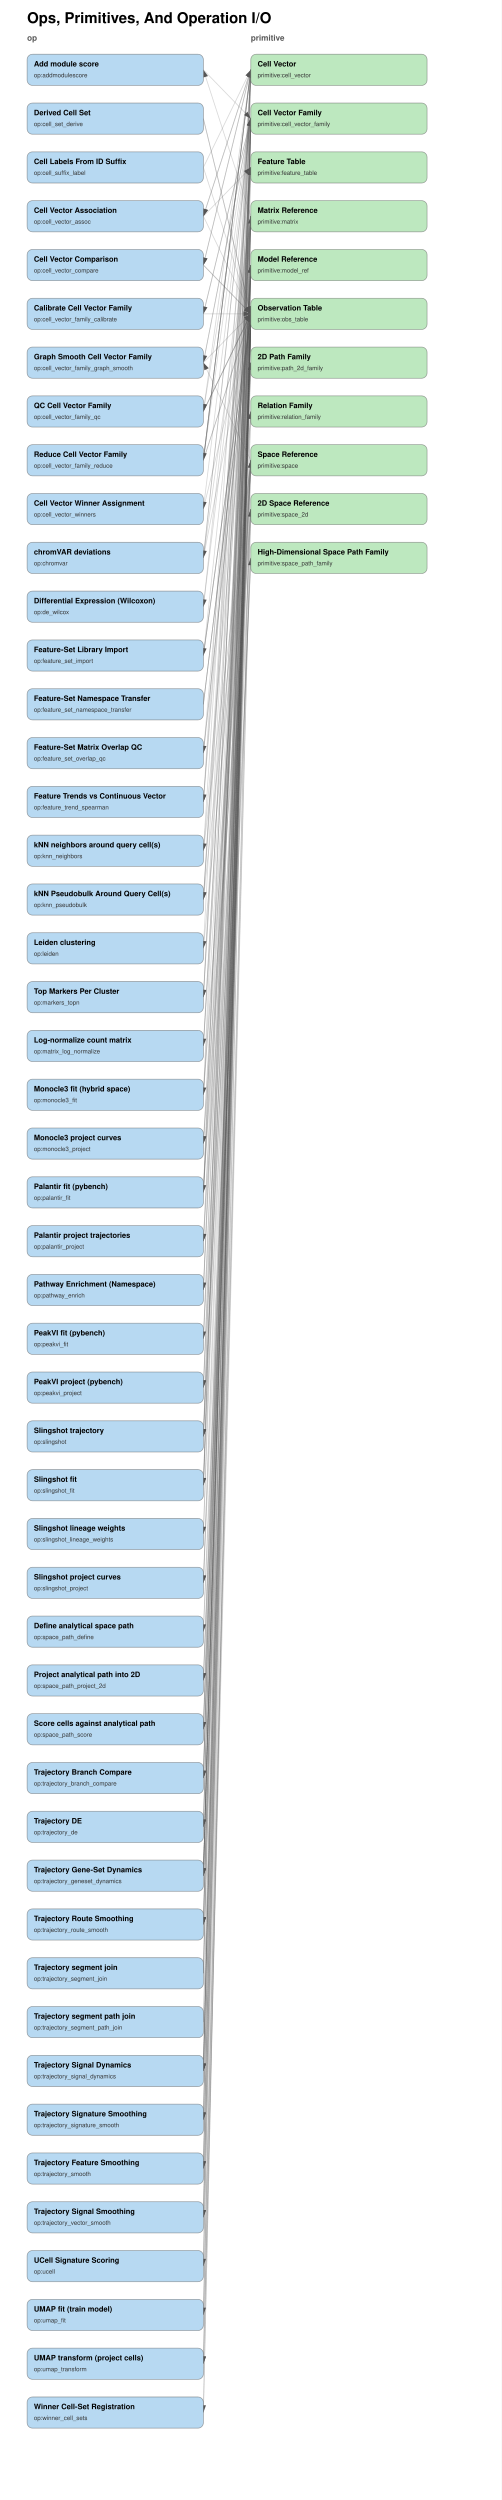
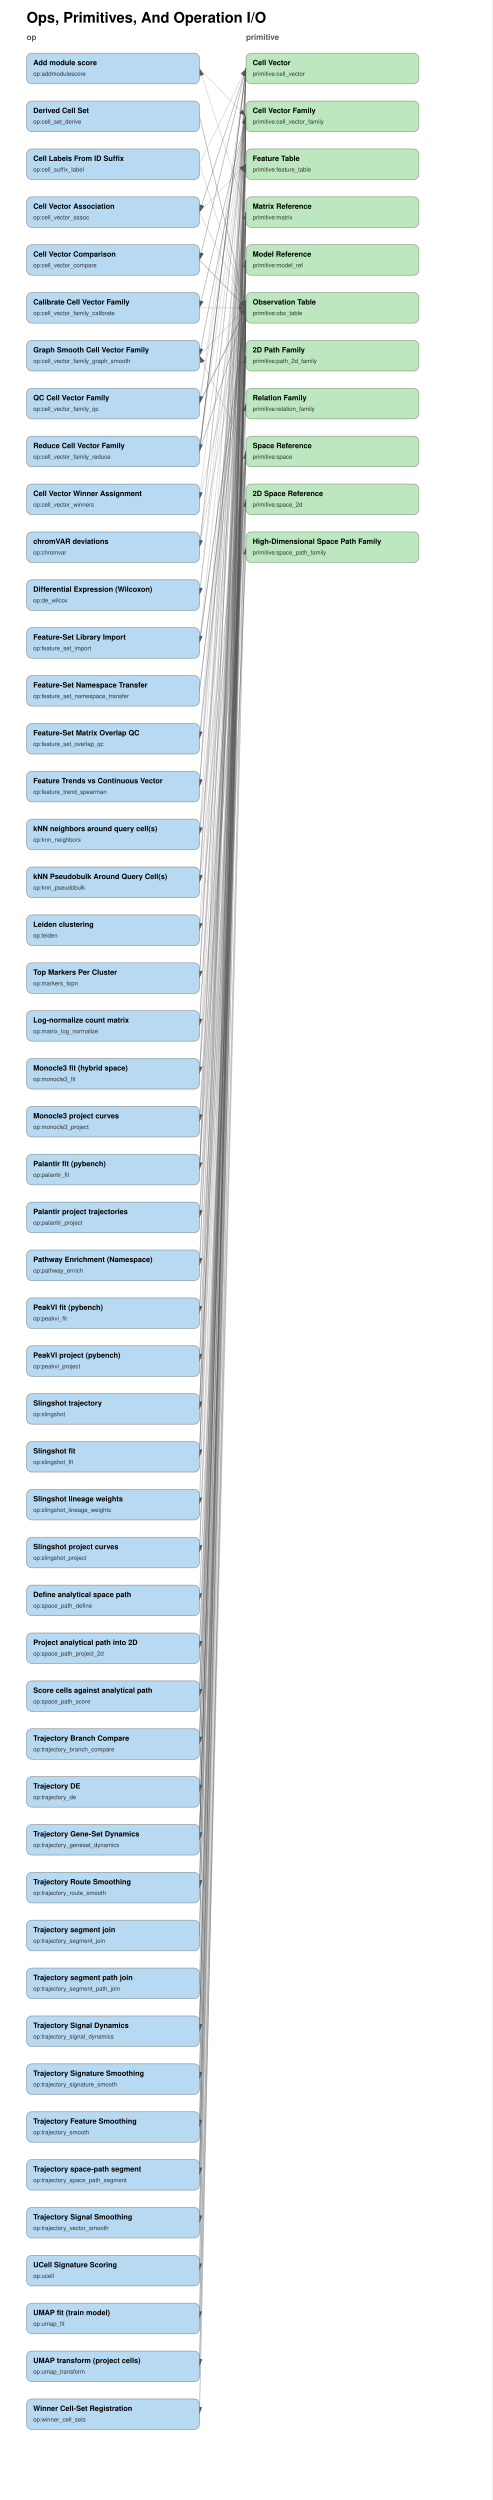
- <svg xmlns="http://www.w3.org/2000/svg" width="740" height="3688" viewBox="0 0 740 3688">
+ <svg xmlns="http://www.w3.org/2000/svg" width="740" height="3760" viewBox="0 0 740 3760">
  <rect width="100%" height="100%" fill="white" />
  <defs>
    <marker id="arrow" markerWidth="10" markerHeight="10" refX="9" refY="3" orient="auto" markerUnits="strokeWidth">
      <path d="M0,0 L0,6 L9,3 z" fill="#555" />
    </marker>
  </defs>
  <text x="40" y="34" font-family="Helvetica,Arial,sans-serif" font-size="22" font-weight="700">Ops, Primitives, And Operation I/O</text>
  <text x="40" y="60" font-family="Helvetica,Arial,sans-serif" font-size="12" font-weight="700" fill="#555">op</text>
  <text x="370" y="60" font-family="Helvetica,Arial,sans-serif" font-size="12" font-weight="700" fill="#555">primitive</text>
  <line x1="370" y1="103" x2="300" y2="319" stroke="#555" stroke-opacity="0.22" stroke-width="1.2" marker-end="url(#arrow)" />
  <line x1="370" y1="103" x2="300" y2="319" stroke="#555" stroke-opacity="0.22" stroke-width="1.2" marker-end="url(#arrow)" />
  <line x1="370" y1="103" x2="300" y2="391" stroke="#555" stroke-opacity="0.22" stroke-width="1.2" marker-end="url(#arrow)" />
  <line x1="370" y1="103" x2="300" y2="391" stroke="#555" stroke-opacity="0.22" stroke-width="1.2" marker-end="url(#arrow)" />
  <line x1="370" y1="103" x2="300" y2="607" stroke="#555" stroke-opacity="0.22" stroke-width="1.2" marker-end="url(#arrow)" />
  <line x1="370" y1="103" x2="300" y2="1183" stroke="#555" stroke-opacity="0.22" stroke-width="1.2" marker-end="url(#arrow)" />
  <line x1="370" y1="103" x2="300" y2="1471" stroke="#555" stroke-opacity="0.22" stroke-width="1.2" marker-end="url(#arrow)" />
  <line x1="370" y1="103" x2="300" y2="2119" stroke="#555" stroke-opacity="0.22" stroke-width="1.2" marker-end="url(#arrow)" />
  <line x1="370" y1="103" x2="300" y2="2191" stroke="#555" stroke-opacity="0.22" stroke-width="1.2" marker-end="url(#arrow)" />
  <line x1="370" y1="103" x2="300" y2="2839" stroke="#555" stroke-opacity="0.22" stroke-width="1.2" marker-end="url(#arrow)" />
  <line x1="370" y1="175" x2="300" y2="463" stroke="#555" stroke-opacity="0.22" stroke-width="1.2" marker-end="url(#arrow)" />
  <line x1="370" y1="175" x2="300" y2="535" stroke="#555" stroke-opacity="0.22" stroke-width="1.2" marker-end="url(#arrow)" />
  <line x1="370" y1="175" x2="300" y2="607" stroke="#555" stroke-opacity="0.22" stroke-width="1.2" marker-end="url(#arrow)" />
  <line x1="370" y1="175" x2="300" y2="679" stroke="#555" stroke-opacity="0.22" stroke-width="1.2" marker-end="url(#arrow)" />
  <line x1="370" y1="175" x2="300" y2="751" stroke="#555" stroke-opacity="0.22" stroke-width="1.2" marker-end="url(#arrow)" />
  <line x1="370" y1="175" x2="300" y2="2623" stroke="#555" stroke-opacity="0.22" stroke-width="1.2" marker-end="url(#arrow)" />
  <line x1="370" y1="175" x2="300" y2="2767" stroke="#555" stroke-opacity="0.22" stroke-width="1.2" marker-end="url(#arrow)" />
  <line x1="370" y1="175" x2="300" y2="3055" stroke="#555" stroke-opacity="0.22" stroke-width="1.2" marker-end="url(#arrow)" />
  <line x1="370" y1="175" x2="300" y2="3055" stroke="#555" stroke-opacity="0.22" stroke-width="1.2" marker-end="url(#arrow)" />
  <line x1="370" y1="175" x2="300" y2="3271" stroke="#555" stroke-opacity="0.22" stroke-width="1.2" marker-end="url(#arrow)" />
+   <line x1="370" y1="175" x2="300" y2="3343" stroke="#555" stroke-opacity="0.22" stroke-width="1.2" marker-end="url(#arrow)" />
  <line x1="370" y1="247" x2="300" y2="1903" stroke="#555" stroke-opacity="0.22" stroke-width="1.2" marker-end="url(#arrow)" />
  <line x1="370" y1="319" x2="300" y2="103" stroke="#555" stroke-opacity="0.22" stroke-width="1.2" marker-end="url(#arrow)" />
  <line x1="370" y1="319" x2="300" y2="823" stroke="#555" stroke-opacity="0.22" stroke-width="1.2" marker-end="url(#arrow)" />
  <line x1="370" y1="319" x2="300" y2="895" stroke="#555" stroke-opacity="0.22" stroke-width="1.2" marker-end="url(#arrow)" />
  <line x1="370" y1="319" x2="300" y2="967" stroke="#555" stroke-opacity="0.22" stroke-width="1.2" marker-end="url(#arrow)" />
  <line x1="370" y1="319" x2="300" y2="1111" stroke="#555" stroke-opacity="0.22" stroke-width="1.2" marker-end="url(#arrow)" />
  <line x1="370" y1="319" x2="300" y2="1183" stroke="#555" stroke-opacity="0.22" stroke-width="1.2" marker-end="url(#arrow)" />
  <line x1="370" y1="319" x2="300" y2="1327" stroke="#555" stroke-opacity="0.22" stroke-width="1.2" marker-end="url(#arrow)" />
  <line x1="370" y1="319" x2="300" y2="1471" stroke="#555" stroke-opacity="0.22" stroke-width="1.2" marker-end="url(#arrow)" />
  <line x1="370" y1="319" x2="300" y2="1543" stroke="#555" stroke-opacity="0.22" stroke-width="1.2" marker-end="url(#arrow)" />
  <line x1="370" y1="319" x2="300" y2="1903" stroke="#555" stroke-opacity="0.22" stroke-width="1.2" marker-end="url(#arrow)" />
  <line x1="370" y1="319" x2="300" y2="1975" stroke="#555" stroke-opacity="0.22" stroke-width="1.2" marker-end="url(#arrow)" />
  <line x1="370" y1="319" x2="300" y2="2047" stroke="#555" stroke-opacity="0.22" stroke-width="1.2" marker-end="url(#arrow)" />
  <line x1="370" y1="319" x2="300" y2="2623" stroke="#555" stroke-opacity="0.22" stroke-width="1.2" marker-end="url(#arrow)" />
  <line x1="370" y1="319" x2="300" y2="2695" stroke="#555" stroke-opacity="0.22" stroke-width="1.2" marker-end="url(#arrow)" />
  <line x1="370" y1="319" x2="300" y2="2767" stroke="#555" stroke-opacity="0.22" stroke-width="1.2" marker-end="url(#arrow)" />
  <line x1="370" y1="319" x2="300" y2="2839" stroke="#555" stroke-opacity="0.22" stroke-width="1.2" marker-end="url(#arrow)" />
  <line x1="370" y1="319" x2="300" y2="3127" stroke="#555" stroke-opacity="0.22" stroke-width="1.2" marker-end="url(#arrow)" />
  <line x1="370" y1="319" x2="300" y2="3199" stroke="#555" stroke-opacity="0.22" stroke-width="1.2" marker-end="url(#arrow)" />
-   <line x1="370" y1="319" x2="300" y2="3343" stroke="#555" stroke-opacity="0.22" stroke-width="1.2" marker-end="url(#arrow)" />
+   <line x1="370" y1="319" x2="300" y2="3415" stroke="#555" stroke-opacity="0.22" stroke-width="1.2" marker-end="url(#arrow)" />
  <line x1="370" y1="391" x2="300" y2="1687" stroke="#555" stroke-opacity="0.22" stroke-width="1.2" marker-end="url(#arrow)" />
  <line x1="370" y1="391" x2="300" y2="1831" stroke="#555" stroke-opacity="0.22" stroke-width="1.2" marker-end="url(#arrow)" />
  <line x1="370" y1="391" x2="300" y2="2047" stroke="#555" stroke-opacity="0.22" stroke-width="1.2" marker-end="url(#arrow)" />
  <line x1="370" y1="391" x2="300" y2="2263" stroke="#555" stroke-opacity="0.22" stroke-width="1.2" marker-end="url(#arrow)" />
  <line x1="370" y1="391" x2="300" y2="2335" stroke="#555" stroke-opacity="0.22" stroke-width="1.2" marker-end="url(#arrow)" />
  <line x1="370" y1="391" x2="300" y2="2695" stroke="#555" stroke-opacity="0.22" stroke-width="1.2" marker-end="url(#arrow)" />
  <line x1="370" y1="391" x2="300" y2="2767" stroke="#555" stroke-opacity="0.22" stroke-width="1.2" marker-end="url(#arrow)" />
  <line x1="370" y1="391" x2="300" y2="3055" stroke="#555" stroke-opacity="0.22" stroke-width="1.2" marker-end="url(#arrow)" />
  <line x1="370" y1="391" x2="300" y2="3127" stroke="#555" stroke-opacity="0.22" stroke-width="1.2" marker-end="url(#arrow)" />
  <line x1="370" y1="391" x2="300" y2="3199" stroke="#555" stroke-opacity="0.22" stroke-width="1.2" marker-end="url(#arrow)" />
-   <line x1="370" y1="391" x2="300" y2="3271" stroke="#555" stroke-opacity="0.22" stroke-width="1.2" marker-end="url(#arrow)" />
-   <line x1="370" y1="391" x2="300" y2="3487" stroke="#555" stroke-opacity="0.22" stroke-width="1.2" marker-end="url(#arrow)" />
-   <line x1="370" y1="463" x2="300" y2="3559" stroke="#555" stroke-opacity="0.22" stroke-width="1.2" marker-end="url(#arrow)" />
+   <line x1="370" y1="391" x2="300" y2="3343" stroke="#555" stroke-opacity="0.22" stroke-width="1.2" marker-end="url(#arrow)" />
+   <line x1="370" y1="391" x2="300" y2="3559" stroke="#555" stroke-opacity="0.22" stroke-width="1.2" marker-end="url(#arrow)" />
+   <line x1="370" y1="463" x2="300" y2="3631" stroke="#555" stroke-opacity="0.22" stroke-width="1.2" marker-end="url(#arrow)" />
+   <line x1="370" y1="535" x2="300" y2="3271" stroke="#555" stroke-opacity="0.22" stroke-width="1.2" marker-end="url(#arrow)" />
  <line x1="370" y1="607" x2="300" y2="2623" stroke="#555" stroke-opacity="0.22" stroke-width="1.2" marker-end="url(#arrow)" />
  <line x1="370" y1="607" x2="300" y2="2839" stroke="#555" stroke-opacity="0.22" stroke-width="1.2" marker-end="url(#arrow)" />
  <line x1="370" y1="679" x2="300" y2="535" stroke="#555" stroke-opacity="0.22" stroke-width="1.2" marker-end="url(#arrow)" />
  <line x1="370" y1="679" x2="300" y2="1255" stroke="#555" stroke-opacity="0.22" stroke-width="1.2" marker-end="url(#arrow)" />
  <line x1="370" y1="679" x2="300" y2="1327" stroke="#555" stroke-opacity="0.22" stroke-width="1.2" marker-end="url(#arrow)" />
  <line x1="370" y1="679" x2="300" y2="1399" stroke="#555" stroke-opacity="0.22" stroke-width="1.2" marker-end="url(#arrow)" />
  <line x1="370" y1="679" x2="300" y2="1615" stroke="#555" stroke-opacity="0.22" stroke-width="1.2" marker-end="url(#arrow)" />
  <line x1="370" y1="679" x2="300" y2="1759" stroke="#555" stroke-opacity="0.22" stroke-width="1.2" marker-end="url(#arrow)" />
  <line x1="370" y1="679" x2="300" y2="2119" stroke="#555" stroke-opacity="0.22" stroke-width="1.2" marker-end="url(#arrow)" />
  <line x1="370" y1="679" x2="300" y2="2119" stroke="#555" stroke-opacity="0.22" stroke-width="1.2" marker-end="url(#arrow)" />
  <line x1="370" y1="679" x2="300" y2="2191" stroke="#555" stroke-opacity="0.22" stroke-width="1.2" marker-end="url(#arrow)" />
  <line x1="370" y1="679" x2="300" y2="2407" stroke="#555" stroke-opacity="0.22" stroke-width="1.2" marker-end="url(#arrow)" />
  <line x1="370" y1="679" x2="300" y2="2551" stroke="#555" stroke-opacity="0.22" stroke-width="1.2" marker-end="url(#arrow)" />
-   <line x1="370" y1="679" x2="300" y2="3415" stroke="#555" stroke-opacity="0.22" stroke-width="1.2" marker-end="url(#arrow)" />
  <line x1="370" y1="679" x2="300" y2="3487" stroke="#555" stroke-opacity="0.22" stroke-width="1.2" marker-end="url(#arrow)" />
+   <line x1="370" y1="679" x2="300" y2="3559" stroke="#555" stroke-opacity="0.22" stroke-width="1.2" marker-end="url(#arrow)" />
  <line x1="370" y1="751" x2="300" y2="1687" stroke="#555" stroke-opacity="0.22" stroke-width="1.2" marker-end="url(#arrow)" />
  <line x1="370" y1="751" x2="300" y2="1831" stroke="#555" stroke-opacity="0.22" stroke-width="1.2" marker-end="url(#arrow)" />
  <line x1="370" y1="751" x2="300" y2="2335" stroke="#555" stroke-opacity="0.22" stroke-width="1.2" marker-end="url(#arrow)" />
  <line x1="370" y1="751" x2="300" y2="2479" stroke="#555" stroke-opacity="0.22" stroke-width="1.2" marker-end="url(#arrow)" />
  <line x1="370" y1="823" x2="300" y2="2479" stroke="#555" stroke-opacity="0.22" stroke-width="1.2" marker-end="url(#arrow)" />
  <line x1="370" y1="823" x2="300" y2="2551" stroke="#555" stroke-opacity="0.22" stroke-width="1.2" marker-end="url(#arrow)" />
  <line x1="300" y1="103" x2="370" y2="175" stroke="#555" stroke-opacity="0.22" stroke-width="1.2" marker-end="url(#arrow)" />
  <line x1="300" y1="175" x2="370" y2="463" stroke="#555" stroke-opacity="0.22" stroke-width="1.2" marker-end="url(#arrow)" />
  <line x1="300" y1="175" x2="370" y2="463" stroke="#555" stroke-opacity="0.22" stroke-width="1.2" marker-end="url(#arrow)" />
  <line x1="300" y1="247" x2="370" y2="103" stroke="#555" stroke-opacity="0.22" stroke-width="1.2" marker-end="url(#arrow)" />
  <line x1="300" y1="247" x2="370" y2="463" stroke="#555" stroke-opacity="0.22" stroke-width="1.2" marker-end="url(#arrow)" />
  <line x1="300" y1="319" x2="370" y2="247" stroke="#555" stroke-opacity="0.22" stroke-width="1.2" marker-end="url(#arrow)" />
  <line x1="300" y1="319" x2="370" y2="463" stroke="#555" stroke-opacity="0.22" stroke-width="1.2" marker-end="url(#arrow)" />
  <line x1="300" y1="391" x2="370" y2="463" stroke="#555" stroke-opacity="0.22" stroke-width="1.2" marker-end="url(#arrow)" />
  <line x1="300" y1="391" x2="370" y2="463" stroke="#555" stroke-opacity="0.22" stroke-width="1.2" marker-end="url(#arrow)" />
  <line x1="300" y1="463" x2="370" y2="175" stroke="#555" stroke-opacity="0.22" stroke-width="1.2" marker-end="url(#arrow)" />
  <line x1="300" y1="463" x2="370" y2="463" stroke="#555" stroke-opacity="0.22" stroke-width="1.2" marker-end="url(#arrow)" />
  <line x1="300" y1="535" x2="370" y2="175" stroke="#555" stroke-opacity="0.22" stroke-width="1.2" marker-end="url(#arrow)" />
  <line x1="300" y1="535" x2="370" y2="463" stroke="#555" stroke-opacity="0.22" stroke-width="1.2" marker-end="url(#arrow)" />
  <line x1="300" y1="607" x2="370" y2="463" stroke="#555" stroke-opacity="0.22" stroke-width="1.2" marker-end="url(#arrow)" />
  <line x1="300" y1="607" x2="370" y2="463" stroke="#555" stroke-opacity="0.22" stroke-width="1.2" marker-end="url(#arrow)" />
  <line x1="300" y1="607" x2="370" y2="463" stroke="#555" stroke-opacity="0.22" stroke-width="1.2" marker-end="url(#arrow)" />
  <line x1="300" y1="679" x2="370" y2="103" stroke="#555" stroke-opacity="0.22" stroke-width="1.2" marker-end="url(#arrow)" />
  <line x1="300" y1="679" x2="370" y2="103" stroke="#555" stroke-opacity="0.22" stroke-width="1.2" marker-end="url(#arrow)" />
  <line x1="300" y1="679" x2="370" y2="103" stroke="#555" stroke-opacity="0.22" stroke-width="1.2" marker-end="url(#arrow)" />
  <line x1="300" y1="679" x2="370" y2="103" stroke="#555" stroke-opacity="0.22" stroke-width="1.2" marker-end="url(#arrow)" />
  <line x1="300" y1="679" x2="370" y2="103" stroke="#555" stroke-opacity="0.22" stroke-width="1.2" marker-end="url(#arrow)" />
  <line x1="300" y1="679" x2="370" y2="463" stroke="#555" stroke-opacity="0.22" stroke-width="1.2" marker-end="url(#arrow)" />
  <line x1="300" y1="679" x2="370" y2="463" stroke="#555" stroke-opacity="0.22" stroke-width="1.2" marker-end="url(#arrow)" />
  <line x1="300" y1="751" x2="370" y2="463" stroke="#555" stroke-opacity="0.22" stroke-width="1.2" marker-end="url(#arrow)" />
  <line x1="300" y1="823" x2="370" y2="175" stroke="#555" stroke-opacity="0.22" stroke-width="1.2" marker-end="url(#arrow)" />
  <line x1="300" y1="823" x2="370" y2="175" stroke="#555" stroke-opacity="0.22" stroke-width="1.2" marker-end="url(#arrow)" />
  <line x1="300" y1="823" x2="370" y2="463" stroke="#555" stroke-opacity="0.22" stroke-width="1.2" marker-end="url(#arrow)" />
  <line x1="300" y1="895" x2="370" y2="247" stroke="#555" stroke-opacity="0.22" stroke-width="1.2" marker-end="url(#arrow)" />
  <line x1="300" y1="967" x2="370" y2="463" stroke="#555" stroke-opacity="0.22" stroke-width="1.2" marker-end="url(#arrow)" />
  <line x1="300" y1="967" x2="370" y2="463" stroke="#555" stroke-opacity="0.22" stroke-width="1.2" marker-end="url(#arrow)" />
  <line x1="300" y1="967" x2="370" y2="463" stroke="#555" stroke-opacity="0.22" stroke-width="1.2" marker-end="url(#arrow)" />
  <line x1="300" y1="1039" x2="370" y2="463" stroke="#555" stroke-opacity="0.22" stroke-width="1.2" marker-end="url(#arrow)" />
  <line x1="300" y1="1039" x2="370" y2="463" stroke="#555" stroke-opacity="0.22" stroke-width="1.2" marker-end="url(#arrow)" />
  <line x1="300" y1="1039" x2="370" y2="463" stroke="#555" stroke-opacity="0.22" stroke-width="1.2" marker-end="url(#arrow)" />
  <line x1="300" y1="1111" x2="370" y2="463" stroke="#555" stroke-opacity="0.22" stroke-width="1.2" marker-end="url(#arrow)" />
  <line x1="300" y1="1111" x2="370" y2="463" stroke="#555" stroke-opacity="0.22" stroke-width="1.2" marker-end="url(#arrow)" />
  <line x1="300" y1="1183" x2="370" y2="247" stroke="#555" stroke-opacity="0.22" stroke-width="1.2" marker-end="url(#arrow)" />
  <line x1="300" y1="1255" x2="370" y2="175" stroke="#555" stroke-opacity="0.22" stroke-width="1.2" marker-end="url(#arrow)" />
  <line x1="300" y1="1255" x2="370" y2="463" stroke="#555" stroke-opacity="0.22" stroke-width="1.2" marker-end="url(#arrow)" />
  <line x1="300" y1="1327" x2="370" y2="175" stroke="#555" stroke-opacity="0.22" stroke-width="1.2" marker-end="url(#arrow)" />
  <line x1="300" y1="1327" x2="370" y2="247" stroke="#555" stroke-opacity="0.22" stroke-width="1.2" marker-end="url(#arrow)" />
  <line x1="300" y1="1399" x2="370" y2="103" stroke="#555" stroke-opacity="0.22" stroke-width="1.2" marker-end="url(#arrow)" />
  <line x1="300" y1="1471" x2="370" y2="247" stroke="#555" stroke-opacity="0.22" stroke-width="1.2" marker-end="url(#arrow)" />
  <line x1="300" y1="1543" x2="370" y2="319" stroke="#555" stroke-opacity="0.22" stroke-width="1.2" marker-end="url(#arrow)" />
  <line x1="300" y1="1543" x2="370" y2="463" stroke="#555" stroke-opacity="0.22" stroke-width="1.2" marker-end="url(#arrow)" />
  <line x1="300" y1="1615" x2="370" y2="103" stroke="#555" stroke-opacity="0.22" stroke-width="1.2" marker-end="url(#arrow)" />
  <line x1="300" y1="1615" x2="370" y2="391" stroke="#555" stroke-opacity="0.22" stroke-width="1.2" marker-end="url(#arrow)" />
  <line x1="300" y1="1615" x2="370" y2="607" stroke="#555" stroke-opacity="0.22" stroke-width="1.2" marker-end="url(#arrow)" />
  <line x1="300" y1="1687" x2="370" y2="535" stroke="#555" stroke-opacity="0.22" stroke-width="1.2" marker-end="url(#arrow)" />
  <line x1="300" y1="1759" x2="370" y2="103" stroke="#555" stroke-opacity="0.22" stroke-width="1.2" marker-end="url(#arrow)" />
  <line x1="300" y1="1759" x2="370" y2="103" stroke="#555" stroke-opacity="0.22" stroke-width="1.2" marker-end="url(#arrow)" />
  <line x1="300" y1="1759" x2="370" y2="391" stroke="#555" stroke-opacity="0.22" stroke-width="1.2" marker-end="url(#arrow)" />
  <line x1="300" y1="1759" x2="370" y2="463" stroke="#555" stroke-opacity="0.22" stroke-width="1.2" marker-end="url(#arrow)" />
  <line x1="300" y1="1759" x2="370" y2="607" stroke="#555" stroke-opacity="0.22" stroke-width="1.2" marker-end="url(#arrow)" />
  <line x1="300" y1="1831" x2="370" y2="535" stroke="#555" stroke-opacity="0.22" stroke-width="1.2" marker-end="url(#arrow)" />
  <line x1="300" y1="1903" x2="370" y2="463" stroke="#555" stroke-opacity="0.22" stroke-width="1.2" marker-end="url(#arrow)" />
  <line x1="300" y1="1975" x2="370" y2="391" stroke="#555" stroke-opacity="0.22" stroke-width="1.2" marker-end="url(#arrow)" />
  <line x1="300" y1="1975" x2="370" y2="679" stroke="#555" stroke-opacity="0.22" stroke-width="1.2" marker-end="url(#arrow)" />
  <line x1="300" y1="2047" x2="370" y2="679" stroke="#555" stroke-opacity="0.22" stroke-width="1.2" marker-end="url(#arrow)" />
  <line x1="300" y1="2119" x2="370" y2="175" stroke="#555" stroke-opacity="0.22" stroke-width="1.2" marker-end="url(#arrow)" />
  <line x1="300" y1="2119" x2="370" y2="535" stroke="#555" stroke-opacity="0.22" stroke-width="1.2" marker-end="url(#arrow)" />
  <line x1="300" y1="2191" x2="370" y2="175" stroke="#555" stroke-opacity="0.22" stroke-width="1.2" marker-end="url(#arrow)" />
  <line x1="300" y1="2191" x2="370" y2="175" stroke="#555" stroke-opacity="0.22" stroke-width="1.2" marker-end="url(#arrow)" />
  <line x1="300" y1="2191" x2="370" y2="391" stroke="#555" stroke-opacity="0.22" stroke-width="1.2" marker-end="url(#arrow)" />
  <line x1="300" y1="2263" x2="370" y2="175" stroke="#555" stroke-opacity="0.22" stroke-width="1.2" marker-end="url(#arrow)" />
  <line x1="300" y1="2335" x2="370" y2="535" stroke="#555" stroke-opacity="0.22" stroke-width="1.2" marker-end="url(#arrow)" />
  <line x1="300" y1="2407" x2="370" y2="823" stroke="#555" stroke-opacity="0.22" stroke-width="1.2" marker-end="url(#arrow)" />
  <line x1="300" y1="2479" x2="370" y2="535" stroke="#555" stroke-opacity="0.22" stroke-width="1.2" marker-end="url(#arrow)" />
  <line x1="300" y1="2551" x2="370" y2="175" stroke="#555" stroke-opacity="0.22" stroke-width="1.2" marker-end="url(#arrow)" />
  <line x1="300" y1="2551" x2="370" y2="463" stroke="#555" stroke-opacity="0.22" stroke-width="1.2" marker-end="url(#arrow)" />
  <line x1="300" y1="2623" x2="370" y2="247" stroke="#555" stroke-opacity="0.22" stroke-width="1.2" marker-end="url(#arrow)" />
  <line x1="300" y1="2623" x2="370" y2="463" stroke="#555" stroke-opacity="0.22" stroke-width="1.2" marker-end="url(#arrow)" />
  <line x1="300" y1="2695" x2="370" y2="247" stroke="#555" stroke-opacity="0.22" stroke-width="1.2" marker-end="url(#arrow)" />
  <line x1="300" y1="2695" x2="370" y2="463" stroke="#555" stroke-opacity="0.22" stroke-width="1.2" marker-end="url(#arrow)" />
  <line x1="300" y1="2767" x2="370" y2="463" stroke="#555" stroke-opacity="0.22" stroke-width="1.2" marker-end="url(#arrow)" />
  <line x1="300" y1="2767" x2="370" y2="463" stroke="#555" stroke-opacity="0.22" stroke-width="1.2" marker-end="url(#arrow)" />
  <line x1="300" y1="2767" x2="370" y2="463" stroke="#555" stroke-opacity="0.22" stroke-width="1.2" marker-end="url(#arrow)" />
  <line x1="300" y1="2767" x2="370" y2="463" stroke="#555" stroke-opacity="0.22" stroke-width="1.2" marker-end="url(#arrow)" />
  <line x1="300" y1="2767" x2="370" y2="463" stroke="#555" stroke-opacity="0.22" stroke-width="1.2" marker-end="url(#arrow)" />
  <line x1="300" y1="2767" x2="370" y2="463" stroke="#555" stroke-opacity="0.22" stroke-width="1.2" marker-end="url(#arrow)" />
  <line x1="300" y1="2839" x2="370" y2="463" stroke="#555" stroke-opacity="0.22" stroke-width="1.2" marker-end="url(#arrow)" />
  <line x1="300" y1="2839" x2="370" y2="463" stroke="#555" stroke-opacity="0.22" stroke-width="1.2" marker-end="url(#arrow)" />
  <line x1="300" y1="2911" x2="370" y2="103" stroke="#555" stroke-opacity="0.22" stroke-width="1.2" marker-end="url(#arrow)" />
  <line x1="300" y1="2911" x2="370" y2="175" stroke="#555" stroke-opacity="0.22" stroke-width="1.2" marker-end="url(#arrow)" />
  <line x1="300" y1="2911" x2="370" y2="463" stroke="#555" stroke-opacity="0.22" stroke-width="1.2" marker-end="url(#arrow)" />
  <line x1="300" y1="2911" x2="370" y2="463" stroke="#555" stroke-opacity="0.22" stroke-width="1.2" marker-end="url(#arrow)" />
  <line x1="300" y1="2983" x2="370" y2="463" stroke="#555" stroke-opacity="0.22" stroke-width="1.2" marker-end="url(#arrow)" />
  <line x1="300" y1="2983" x2="370" y2="535" stroke="#555" stroke-opacity="0.22" stroke-width="1.2" marker-end="url(#arrow)" />
  <line x1="300" y1="3055" x2="370" y2="463" stroke="#555" stroke-opacity="0.22" stroke-width="1.2" marker-end="url(#arrow)" />
  <line x1="300" y1="3055" x2="370" y2="463" stroke="#555" stroke-opacity="0.22" stroke-width="1.2" marker-end="url(#arrow)" />
  <line x1="300" y1="3055" x2="370" y2="463" stroke="#555" stroke-opacity="0.22" stroke-width="1.2" marker-end="url(#arrow)" />
  <line x1="300" y1="3055" x2="370" y2="463" stroke="#555" stroke-opacity="0.22" stroke-width="1.2" marker-end="url(#arrow)" />
  <line x1="300" y1="3127" x2="370" y2="463" stroke="#555" stroke-opacity="0.22" stroke-width="1.2" marker-end="url(#arrow)" />
  <line x1="300" y1="3127" x2="370" y2="463" stroke="#555" stroke-opacity="0.22" stroke-width="1.2" marker-end="url(#arrow)" />
  <line x1="300" y1="3199" x2="370" y2="463" stroke="#555" stroke-opacity="0.22" stroke-width="1.2" marker-end="url(#arrow)" />
  <line x1="300" y1="3199" x2="370" y2="463" stroke="#555" stroke-opacity="0.22" stroke-width="1.2" marker-end="url(#arrow)" />
+   <line x1="300" y1="3271" x2="370" y2="103" stroke="#555" stroke-opacity="0.22" stroke-width="1.2" marker-end="url(#arrow)" />
+   <line x1="300" y1="3271" x2="370" y2="175" stroke="#555" stroke-opacity="0.22" stroke-width="1.2" marker-end="url(#arrow)" />
+   <line x1="300" y1="3271" x2="370" y2="175" stroke="#555" stroke-opacity="0.22" stroke-width="1.2" marker-end="url(#arrow)" />
  <line x1="300" y1="3271" x2="370" y2="463" stroke="#555" stroke-opacity="0.22" stroke-width="1.2" marker-end="url(#arrow)" />
-   <line x1="300" y1="3271" x2="370" y2="463" stroke="#555" stroke-opacity="0.22" stroke-width="1.2" marker-end="url(#arrow)" />
-   <line x1="300" y1="3343" x2="370" y2="175" stroke="#555" stroke-opacity="0.22" stroke-width="1.2" marker-end="url(#arrow)" />
  <line x1="300" y1="3343" x2="370" y2="463" stroke="#555" stroke-opacity="0.22" stroke-width="1.2" marker-end="url(#arrow)" />
-   <line x1="300" y1="3415" x2="370" y2="391" stroke="#555" stroke-opacity="0.22" stroke-width="1.2" marker-end="url(#arrow)" />
-   <line x1="300" y1="3415" x2="370" y2="751" stroke="#555" stroke-opacity="0.22" stroke-width="1.2" marker-end="url(#arrow)" />
+   <line x1="300" y1="3343" x2="370" y2="463" stroke="#555" stroke-opacity="0.22" stroke-width="1.2" marker-end="url(#arrow)" />
+   <line x1="300" y1="3415" x2="370" y2="175" stroke="#555" stroke-opacity="0.22" stroke-width="1.2" marker-end="url(#arrow)" />
+   <line x1="300" y1="3415" x2="370" y2="463" stroke="#555" stroke-opacity="0.22" stroke-width="1.2" marker-end="url(#arrow)" />
+   <line x1="300" y1="3487" x2="370" y2="391" stroke="#555" stroke-opacity="0.22" stroke-width="1.2" marker-end="url(#arrow)" />
  <line x1="300" y1="3487" x2="370" y2="751" stroke="#555" stroke-opacity="0.22" stroke-width="1.2" marker-end="url(#arrow)" />
-   <line x1="300" y1="3559" x2="370" y2="463" stroke="#555" stroke-opacity="0.22" stroke-width="1.2" marker-end="url(#arrow)" />
+   <line x1="300" y1="3559" x2="370" y2="751" stroke="#555" stroke-opacity="0.22" stroke-width="1.2" marker-end="url(#arrow)" />
+   <line x1="300" y1="3631" x2="370" y2="463" stroke="#555" stroke-opacity="0.22" stroke-width="1.2" marker-end="url(#arrow)" />
  <g>
    <rect x="40" y="80" width="260" height="46" rx="8" fill="#b7d9f2" stroke="#555" stroke-opacity="0.55" />
    <text x="50" y="98" font-family="Helvetica,Arial,sans-serif" font-size="11" font-weight="700">Add module score</text>
    <text x="50" y="114" font-family="Helvetica,Arial,sans-serif" font-size="9" fill="#333">op:addmodulescore</text>
  </g>
  <g>
    <rect x="40" y="152" width="260" height="46" rx="8" fill="#b7d9f2" stroke="#555" stroke-opacity="0.55" />
    <text x="50" y="170" font-family="Helvetica,Arial,sans-serif" font-size="11" font-weight="700">Derived Cell Set</text>
    <text x="50" y="186" font-family="Helvetica,Arial,sans-serif" font-size="9" fill="#333">op:cell_set_derive</text>
  </g>
  <g>
    <rect x="40" y="224" width="260" height="46" rx="8" fill="#b7d9f2" stroke="#555" stroke-opacity="0.55" />
    <text x="50" y="242" font-family="Helvetica,Arial,sans-serif" font-size="11" font-weight="700">Cell Labels From ID Suffix</text>
    <text x="50" y="258" font-family="Helvetica,Arial,sans-serif" font-size="9" fill="#333">op:cell_suffix_label</text>
  </g>
  <g>
    <rect x="40" y="296" width="260" height="46" rx="8" fill="#b7d9f2" stroke="#555" stroke-opacity="0.55" />
    <text x="50" y="314" font-family="Helvetica,Arial,sans-serif" font-size="11" font-weight="700">Cell Vector Association</text>
    <text x="50" y="330" font-family="Helvetica,Arial,sans-serif" font-size="9" fill="#333">op:cell_vector_assoc</text>
  </g>
  <g>
    <rect x="40" y="368" width="260" height="46" rx="8" fill="#b7d9f2" stroke="#555" stroke-opacity="0.55" />
    <text x="50" y="386" font-family="Helvetica,Arial,sans-serif" font-size="11" font-weight="700">Cell Vector Comparison</text>
    <text x="50" y="402" font-family="Helvetica,Arial,sans-serif" font-size="9" fill="#333">op:cell_vector_compare</text>
  </g>
  <g>
    <rect x="40" y="440" width="260" height="46" rx="8" fill="#b7d9f2" stroke="#555" stroke-opacity="0.55" />
    <text x="50" y="458" font-family="Helvetica,Arial,sans-serif" font-size="11" font-weight="700">Calibrate Cell Vector Family</text>
    <text x="50" y="474" font-family="Helvetica,Arial,sans-serif" font-size="9" fill="#333">op:cell_vector_family_calibrate</text>
  </g>
  <g>
    <rect x="40" y="512" width="260" height="46" rx="8" fill="#b7d9f2" stroke="#555" stroke-opacity="0.55" />
    <text x="50" y="530" font-family="Helvetica,Arial,sans-serif" font-size="11" font-weight="700">Graph Smooth Cell Vector Family</text>
    <text x="50" y="546" font-family="Helvetica,Arial,sans-serif" font-size="9" fill="#333">op:cell_vector_family_graph_smooth</text>
  </g>
  <g>
    <rect x="40" y="584" width="260" height="46" rx="8" fill="#b7d9f2" stroke="#555" stroke-opacity="0.55" />
    <text x="50" y="602" font-family="Helvetica,Arial,sans-serif" font-size="11" font-weight="700">QC Cell Vector Family</text>
    <text x="50" y="618" font-family="Helvetica,Arial,sans-serif" font-size="9" fill="#333">op:cell_vector_family_qc</text>
  </g>
  <g>
    <rect x="40" y="656" width="260" height="46" rx="8" fill="#b7d9f2" stroke="#555" stroke-opacity="0.55" />
    <text x="50" y="674" font-family="Helvetica,Arial,sans-serif" font-size="11" font-weight="700">Reduce Cell Vector Family</text>
    <text x="50" y="690" font-family="Helvetica,Arial,sans-serif" font-size="9" fill="#333">op:cell_vector_family_reduce</text>
  </g>
  <g>
    <rect x="40" y="728" width="260" height="46" rx="8" fill="#b7d9f2" stroke="#555" stroke-opacity="0.55" />
    <text x="50" y="746" font-family="Helvetica,Arial,sans-serif" font-size="11" font-weight="700">Cell Vector Winner Assignment</text>
    <text x="50" y="762" font-family="Helvetica,Arial,sans-serif" font-size="9" fill="#333">op:cell_vector_winners</text>
  </g>
  <g>
    <rect x="40" y="800" width="260" height="46" rx="8" fill="#b7d9f2" stroke="#555" stroke-opacity="0.55" />
    <text x="50" y="818" font-family="Helvetica,Arial,sans-serif" font-size="11" font-weight="700">chromVAR deviations</text>
    <text x="50" y="834" font-family="Helvetica,Arial,sans-serif" font-size="9" fill="#333">op:chromvar</text>
  </g>
  <g>
    <rect x="40" y="872" width="260" height="46" rx="8" fill="#b7d9f2" stroke="#555" stroke-opacity="0.55" />
    <text x="50" y="890" font-family="Helvetica,Arial,sans-serif" font-size="11" font-weight="700">Differential Expression (Wilcoxon)</text>
    <text x="50" y="906" font-family="Helvetica,Arial,sans-serif" font-size="9" fill="#333">op:de_wilcox</text>
  </g>
  <g>
    <rect x="40" y="944" width="260" height="46" rx="8" fill="#b7d9f2" stroke="#555" stroke-opacity="0.55" />
    <text x="50" y="962" font-family="Helvetica,Arial,sans-serif" font-size="11" font-weight="700">Feature-Set Library Import</text>
    <text x="50" y="978" font-family="Helvetica,Arial,sans-serif" font-size="9" fill="#333">op:feature_set_import</text>
  </g>
  <g>
    <rect x="40" y="1016" width="260" height="46" rx="8" fill="#b7d9f2" stroke="#555" stroke-opacity="0.55" />
    <text x="50" y="1034" font-family="Helvetica,Arial,sans-serif" font-size="11" font-weight="700">Feature-Set Namespace Transfer</text>
    <text x="50" y="1050" font-family="Helvetica,Arial,sans-serif" font-size="9" fill="#333">op:feature_set_namespace_transfer</text>
  </g>
  <g>
    <rect x="40" y="1088" width="260" height="46" rx="8" fill="#b7d9f2" stroke="#555" stroke-opacity="0.55" />
    <text x="50" y="1106" font-family="Helvetica,Arial,sans-serif" font-size="11" font-weight="700">Feature-Set Matrix Overlap QC</text>
    <text x="50" y="1122" font-family="Helvetica,Arial,sans-serif" font-size="9" fill="#333">op:feature_set_overlap_qc</text>
  </g>
  <g>
    <rect x="40" y="1160" width="260" height="46" rx="8" fill="#b7d9f2" stroke="#555" stroke-opacity="0.55" />
    <text x="50" y="1178" font-family="Helvetica,Arial,sans-serif" font-size="11" font-weight="700">Feature Trends vs Continuous Vector</text>
    <text x="50" y="1194" font-family="Helvetica,Arial,sans-serif" font-size="9" fill="#333">op:feature_trend_spearman</text>
  </g>
  <g>
    <rect x="40" y="1232" width="260" height="46" rx="8" fill="#b7d9f2" stroke="#555" stroke-opacity="0.55" />
    <text x="50" y="1250" font-family="Helvetica,Arial,sans-serif" font-size="11" font-weight="700">kNN neighbors around query cell(s)</text>
    <text x="50" y="1266" font-family="Helvetica,Arial,sans-serif" font-size="9" fill="#333">op:knn_neighbors</text>
  </g>
  <g>
    <rect x="40" y="1304" width="260" height="46" rx="8" fill="#b7d9f2" stroke="#555" stroke-opacity="0.55" />
    <text x="50" y="1322" font-family="Helvetica,Arial,sans-serif" font-size="11" font-weight="700">kNN Pseudobulk Around Query Cell(s)</text>
    <text x="50" y="1338" font-family="Helvetica,Arial,sans-serif" font-size="9" fill="#333">op:knn_pseudobulk</text>
  </g>
  <g>
    <rect x="40" y="1376" width="260" height="46" rx="8" fill="#b7d9f2" stroke="#555" stroke-opacity="0.55" />
    <text x="50" y="1394" font-family="Helvetica,Arial,sans-serif" font-size="11" font-weight="700">Leiden clustering</text>
    <text x="50" y="1410" font-family="Helvetica,Arial,sans-serif" font-size="9" fill="#333">op:leiden</text>
  </g>
  <g>
    <rect x="40" y="1448" width="260" height="46" rx="8" fill="#b7d9f2" stroke="#555" stroke-opacity="0.55" />
    <text x="50" y="1466" font-family="Helvetica,Arial,sans-serif" font-size="11" font-weight="700">Top Markers Per Cluster</text>
    <text x="50" y="1482" font-family="Helvetica,Arial,sans-serif" font-size="9" fill="#333">op:markers_topn</text>
  </g>
  <g>
    <rect x="40" y="1520" width="260" height="46" rx="8" fill="#b7d9f2" stroke="#555" stroke-opacity="0.55" />
    <text x="50" y="1538" font-family="Helvetica,Arial,sans-serif" font-size="11" font-weight="700">Log-normalize count matrix</text>
    <text x="50" y="1554" font-family="Helvetica,Arial,sans-serif" font-size="9" fill="#333">op:matrix_log_normalize</text>
  </g>
  <g>
    <rect x="40" y="1592" width="260" height="46" rx="8" fill="#b7d9f2" stroke="#555" stroke-opacity="0.55" />
    <text x="50" y="1610" font-family="Helvetica,Arial,sans-serif" font-size="11" font-weight="700">Monocle3 fit (hybrid space)</text>
    <text x="50" y="1626" font-family="Helvetica,Arial,sans-serif" font-size="9" fill="#333">op:monocle3_fit</text>
  </g>
  <g>
    <rect x="40" y="1664" width="260" height="46" rx="8" fill="#b7d9f2" stroke="#555" stroke-opacity="0.55" />
    <text x="50" y="1682" font-family="Helvetica,Arial,sans-serif" font-size="11" font-weight="700">Monocle3 project curves</text>
    <text x="50" y="1698" font-family="Helvetica,Arial,sans-serif" font-size="9" fill="#333">op:monocle3_project</text>
  </g>
  <g>
    <rect x="40" y="1736" width="260" height="46" rx="8" fill="#b7d9f2" stroke="#555" stroke-opacity="0.55" />
    <text x="50" y="1754" font-family="Helvetica,Arial,sans-serif" font-size="11" font-weight="700">Palantir fit (pybench)</text>
    <text x="50" y="1770" font-family="Helvetica,Arial,sans-serif" font-size="9" fill="#333">op:palantir_fit</text>
  </g>
  <g>
    <rect x="40" y="1808" width="260" height="46" rx="8" fill="#b7d9f2" stroke="#555" stroke-opacity="0.55" />
    <text x="50" y="1826" font-family="Helvetica,Arial,sans-serif" font-size="11" font-weight="700">Palantir project trajectories</text>
    <text x="50" y="1842" font-family="Helvetica,Arial,sans-serif" font-size="9" fill="#333">op:palantir_project</text>
  </g>
  <g>
    <rect x="40" y="1880" width="260" height="46" rx="8" fill="#b7d9f2" stroke="#555" stroke-opacity="0.55" />
    <text x="50" y="1898" font-family="Helvetica,Arial,sans-serif" font-size="11" font-weight="700">Pathway Enrichment (Namespace)</text>
    <text x="50" y="1914" font-family="Helvetica,Arial,sans-serif" font-size="9" fill="#333">op:pathway_enrich</text>
  </g>
  <g>
    <rect x="40" y="1952" width="260" height="46" rx="8" fill="#b7d9f2" stroke="#555" stroke-opacity="0.55" />
    <text x="50" y="1970" font-family="Helvetica,Arial,sans-serif" font-size="11" font-weight="700">PeakVI fit (pybench)</text>
    <text x="50" y="1986" font-family="Helvetica,Arial,sans-serif" font-size="9" fill="#333">op:peakvi_fit</text>
  </g>
  <g>
    <rect x="40" y="2024" width="260" height="46" rx="8" fill="#b7d9f2" stroke="#555" stroke-opacity="0.55" />
    <text x="50" y="2042" font-family="Helvetica,Arial,sans-serif" font-size="11" font-weight="700">PeakVI project (pybench)</text>
    <text x="50" y="2058" font-family="Helvetica,Arial,sans-serif" font-size="9" fill="#333">op:peakvi_project</text>
  </g>
  <g>
    <rect x="40" y="2096" width="260" height="46" rx="8" fill="#b7d9f2" stroke="#555" stroke-opacity="0.55" />
    <text x="50" y="2114" font-family="Helvetica,Arial,sans-serif" font-size="11" font-weight="700">Slingshot trajectory</text>
    <text x="50" y="2130" font-family="Helvetica,Arial,sans-serif" font-size="9" fill="#333">op:slingshot</text>
  </g>
  <g>
    <rect x="40" y="2168" width="260" height="46" rx="8" fill="#b7d9f2" stroke="#555" stroke-opacity="0.55" />
    <text x="50" y="2186" font-family="Helvetica,Arial,sans-serif" font-size="11" font-weight="700">Slingshot fit</text>
    <text x="50" y="2202" font-family="Helvetica,Arial,sans-serif" font-size="9" fill="#333">op:slingshot_fit</text>
  </g>
  <g>
    <rect x="40" y="2240" width="260" height="46" rx="8" fill="#b7d9f2" stroke="#555" stroke-opacity="0.55" />
    <text x="50" y="2258" font-family="Helvetica,Arial,sans-serif" font-size="11" font-weight="700">Slingshot lineage weights</text>
    <text x="50" y="2274" font-family="Helvetica,Arial,sans-serif" font-size="9" fill="#333">op:slingshot_lineage_weights</text>
  </g>
  <g>
    <rect x="40" y="2312" width="260" height="46" rx="8" fill="#b7d9f2" stroke="#555" stroke-opacity="0.55" />
    <text x="50" y="2330" font-family="Helvetica,Arial,sans-serif" font-size="11" font-weight="700">Slingshot project curves</text>
    <text x="50" y="2346" font-family="Helvetica,Arial,sans-serif" font-size="9" fill="#333">op:slingshot_project</text>
  </g>
  <g>
    <rect x="40" y="2384" width="260" height="46" rx="8" fill="#b7d9f2" stroke="#555" stroke-opacity="0.55" />
    <text x="50" y="2402" font-family="Helvetica,Arial,sans-serif" font-size="11" font-weight="700">Define analytical space path</text>
    <text x="50" y="2418" font-family="Helvetica,Arial,sans-serif" font-size="9" fill="#333">op:space_path_define</text>
  </g>
  <g>
    <rect x="40" y="2456" width="260" height="46" rx="8" fill="#b7d9f2" stroke="#555" stroke-opacity="0.55" />
    <text x="50" y="2474" font-family="Helvetica,Arial,sans-serif" font-size="11" font-weight="700">Project analytical path into 2D</text>
    <text x="50" y="2490" font-family="Helvetica,Arial,sans-serif" font-size="9" fill="#333">op:space_path_project_2d</text>
  </g>
  <g>
    <rect x="40" y="2528" width="260" height="46" rx="8" fill="#b7d9f2" stroke="#555" stroke-opacity="0.55" />
    <text x="50" y="2546" font-family="Helvetica,Arial,sans-serif" font-size="11" font-weight="700">Score cells against analytical path</text>
    <text x="50" y="2562" font-family="Helvetica,Arial,sans-serif" font-size="9" fill="#333">op:space_path_score</text>
  </g>
  <g>
    <rect x="40" y="2600" width="260" height="46" rx="8" fill="#b7d9f2" stroke="#555" stroke-opacity="0.55" />
    <text x="50" y="2618" font-family="Helvetica,Arial,sans-serif" font-size="11" font-weight="700">Trajectory Branch Compare</text>
    <text x="50" y="2634" font-family="Helvetica,Arial,sans-serif" font-size="9" fill="#333">op:trajectory_branch_compare</text>
  </g>
  <g>
    <rect x="40" y="2672" width="260" height="46" rx="8" fill="#b7d9f2" stroke="#555" stroke-opacity="0.55" />
    <text x="50" y="2690" font-family="Helvetica,Arial,sans-serif" font-size="11" font-weight="700">Trajectory DE</text>
    <text x="50" y="2706" font-family="Helvetica,Arial,sans-serif" font-size="9" fill="#333">op:trajectory_de</text>
  </g>
  <g>
    <rect x="40" y="2744" width="260" height="46" rx="8" fill="#b7d9f2" stroke="#555" stroke-opacity="0.55" />
    <text x="50" y="2762" font-family="Helvetica,Arial,sans-serif" font-size="11" font-weight="700">Trajectory Gene-Set Dynamics</text>
    <text x="50" y="2778" font-family="Helvetica,Arial,sans-serif" font-size="9" fill="#333">op:trajectory_geneset_dynamics</text>
  </g>
  <g>
    <rect x="40" y="2816" width="260" height="46" rx="8" fill="#b7d9f2" stroke="#555" stroke-opacity="0.55" />
    <text x="50" y="2834" font-family="Helvetica,Arial,sans-serif" font-size="11" font-weight="700">Trajectory Route Smoothing</text>
    <text x="50" y="2850" font-family="Helvetica,Arial,sans-serif" font-size="9" fill="#333">op:trajectory_route_smooth</text>
  </g>
  <g>
    <rect x="40" y="2888" width="260" height="46" rx="8" fill="#b7d9f2" stroke="#555" stroke-opacity="0.55" />
    <text x="50" y="2906" font-family="Helvetica,Arial,sans-serif" font-size="11" font-weight="700">Trajectory segment join</text>
    <text x="50" y="2922" font-family="Helvetica,Arial,sans-serif" font-size="9" fill="#333">op:trajectory_segment_join</text>
  </g>
  <g>
    <rect x="40" y="2960" width="260" height="46" rx="8" fill="#b7d9f2" stroke="#555" stroke-opacity="0.55" />
    <text x="50" y="2978" font-family="Helvetica,Arial,sans-serif" font-size="11" font-weight="700">Trajectory segment path join</text>
    <text x="50" y="2994" font-family="Helvetica,Arial,sans-serif" font-size="9" fill="#333">op:trajectory_segment_path_join</text>
  </g>
  <g>
    <rect x="40" y="3032" width="260" height="46" rx="8" fill="#b7d9f2" stroke="#555" stroke-opacity="0.55" />
    <text x="50" y="3050" font-family="Helvetica,Arial,sans-serif" font-size="11" font-weight="700">Trajectory Signal Dynamics</text>
    <text x="50" y="3066" font-family="Helvetica,Arial,sans-serif" font-size="9" fill="#333">op:trajectory_signal_dynamics</text>
  </g>
  <g>
    <rect x="40" y="3104" width="260" height="46" rx="8" fill="#b7d9f2" stroke="#555" stroke-opacity="0.55" />
    <text x="50" y="3122" font-family="Helvetica,Arial,sans-serif" font-size="11" font-weight="700">Trajectory Signature Smoothing</text>
    <text x="50" y="3138" font-family="Helvetica,Arial,sans-serif" font-size="9" fill="#333">op:trajectory_signature_smooth</text>
  </g>
  <g>
    <rect x="40" y="3176" width="260" height="46" rx="8" fill="#b7d9f2" stroke="#555" stroke-opacity="0.55" />
    <text x="50" y="3194" font-family="Helvetica,Arial,sans-serif" font-size="11" font-weight="700">Trajectory Feature Smoothing</text>
    <text x="50" y="3210" font-family="Helvetica,Arial,sans-serif" font-size="9" fill="#333">op:trajectory_smooth</text>
  </g>
  <g>
    <rect x="40" y="3248" width="260" height="46" rx="8" fill="#b7d9f2" stroke="#555" stroke-opacity="0.55" />
-     <text x="50" y="3266" font-family="Helvetica,Arial,sans-serif" font-size="11" font-weight="700">Trajectory Signal Smoothing</text>
-     <text x="50" y="3282" font-family="Helvetica,Arial,sans-serif" font-size="9" fill="#333">op:trajectory_vector_smooth</text>
+     <text x="50" y="3266" font-family="Helvetica,Arial,sans-serif" font-size="11" font-weight="700">Trajectory space-path segment</text>
+     <text x="50" y="3282" font-family="Helvetica,Arial,sans-serif" font-size="9" fill="#333">op:trajectory_space_path_segment</text>
  </g>
  <g>
    <rect x="40" y="3320" width="260" height="46" rx="8" fill="#b7d9f2" stroke="#555" stroke-opacity="0.55" />
-     <text x="50" y="3338" font-family="Helvetica,Arial,sans-serif" font-size="11" font-weight="700">UCell Signature Scoring</text>
-     <text x="50" y="3354" font-family="Helvetica,Arial,sans-serif" font-size="9" fill="#333">op:ucell</text>
+     <text x="50" y="3338" font-family="Helvetica,Arial,sans-serif" font-size="11" font-weight="700">Trajectory Signal Smoothing</text>
+     <text x="50" y="3354" font-family="Helvetica,Arial,sans-serif" font-size="9" fill="#333">op:trajectory_vector_smooth</text>
  </g>
  <g>
    <rect x="40" y="3392" width="260" height="46" rx="8" fill="#b7d9f2" stroke="#555" stroke-opacity="0.55" />
-     <text x="50" y="3410" font-family="Helvetica,Arial,sans-serif" font-size="11" font-weight="700">UMAP fit (train model)</text>
-     <text x="50" y="3426" font-family="Helvetica,Arial,sans-serif" font-size="9" fill="#333">op:umap_fit</text>
+     <text x="50" y="3410" font-family="Helvetica,Arial,sans-serif" font-size="11" font-weight="700">UCell Signature Scoring</text>
+     <text x="50" y="3426" font-family="Helvetica,Arial,sans-serif" font-size="9" fill="#333">op:ucell</text>
  </g>
  <g>
    <rect x="40" y="3464" width="260" height="46" rx="8" fill="#b7d9f2" stroke="#555" stroke-opacity="0.55" />
-     <text x="50" y="3482" font-family="Helvetica,Arial,sans-serif" font-size="11" font-weight="700">UMAP transform (project cells)</text>
-     <text x="50" y="3498" font-family="Helvetica,Arial,sans-serif" font-size="9" fill="#333">op:umap_transform</text>
+     <text x="50" y="3482" font-family="Helvetica,Arial,sans-serif" font-size="11" font-weight="700">UMAP fit (train model)</text>
+     <text x="50" y="3498" font-family="Helvetica,Arial,sans-serif" font-size="9" fill="#333">op:umap_fit</text>
  </g>
  <g>
    <rect x="40" y="3536" width="260" height="46" rx="8" fill="#b7d9f2" stroke="#555" stroke-opacity="0.55" />
-     <text x="50" y="3554" font-family="Helvetica,Arial,sans-serif" font-size="11" font-weight="700">Winner Cell-Set Registration</text>
-     <text x="50" y="3570" font-family="Helvetica,Arial,sans-serif" font-size="9" fill="#333">op:winner_cell_sets</text>
+     <text x="50" y="3554" font-family="Helvetica,Arial,sans-serif" font-size="11" font-weight="700">UMAP transform (project cells)</text>
+     <text x="50" y="3570" font-family="Helvetica,Arial,sans-serif" font-size="9" fill="#333">op:umap_transform</text>
+   </g>
+   <g>
+     <rect x="40" y="3608" width="260" height="46" rx="8" fill="#b7d9f2" stroke="#555" stroke-opacity="0.55" />
+     <text x="50" y="3626" font-family="Helvetica,Arial,sans-serif" font-size="11" font-weight="700">Winner Cell-Set Registration</text>
+     <text x="50" y="3642" font-family="Helvetica,Arial,sans-serif" font-size="9" fill="#333">op:winner_cell_sets</text>
  </g>
  <g>
    <rect x="370" y="80" width="260" height="46" rx="8" fill="#bde8bf" stroke="#555" stroke-opacity="0.55" />
    <text x="380" y="98" font-family="Helvetica,Arial,sans-serif" font-size="11" font-weight="700">Cell Vector</text>
    <text x="380" y="114" font-family="Helvetica,Arial,sans-serif" font-size="9" fill="#333">primitive:cell_vector</text>
  </g>
  <g>
    <rect x="370" y="152" width="260" height="46" rx="8" fill="#bde8bf" stroke="#555" stroke-opacity="0.55" />
    <text x="380" y="170" font-family="Helvetica,Arial,sans-serif" font-size="11" font-weight="700">Cell Vector Family</text>
    <text x="380" y="186" font-family="Helvetica,Arial,sans-serif" font-size="9" fill="#333">primitive:cell_vector_family</text>
  </g>
  <g>
    <rect x="370" y="224" width="260" height="46" rx="8" fill="#bde8bf" stroke="#555" stroke-opacity="0.55" />
    <text x="380" y="242" font-family="Helvetica,Arial,sans-serif" font-size="11" font-weight="700">Feature Table</text>
    <text x="380" y="258" font-family="Helvetica,Arial,sans-serif" font-size="9" fill="#333">primitive:feature_table</text>
  </g>
  <g>
    <rect x="370" y="296" width="260" height="46" rx="8" fill="#bde8bf" stroke="#555" stroke-opacity="0.55" />
    <text x="380" y="314" font-family="Helvetica,Arial,sans-serif" font-size="11" font-weight="700">Matrix Reference</text>
    <text x="380" y="330" font-family="Helvetica,Arial,sans-serif" font-size="9" fill="#333">primitive:matrix</text>
  </g>
  <g>
    <rect x="370" y="368" width="260" height="46" rx="8" fill="#bde8bf" stroke="#555" stroke-opacity="0.55" />
    <text x="380" y="386" font-family="Helvetica,Arial,sans-serif" font-size="11" font-weight="700">Model Reference</text>
    <text x="380" y="402" font-family="Helvetica,Arial,sans-serif" font-size="9" fill="#333">primitive:model_ref</text>
  </g>
  <g>
    <rect x="370" y="440" width="260" height="46" rx="8" fill="#bde8bf" stroke="#555" stroke-opacity="0.55" />
    <text x="380" y="458" font-family="Helvetica,Arial,sans-serif" font-size="11" font-weight="700">Observation Table</text>
    <text x="380" y="474" font-family="Helvetica,Arial,sans-serif" font-size="9" fill="#333">primitive:obs_table</text>
  </g>
  <g>
    <rect x="370" y="512" width="260" height="46" rx="8" fill="#bde8bf" stroke="#555" stroke-opacity="0.55" />
    <text x="380" y="530" font-family="Helvetica,Arial,sans-serif" font-size="11" font-weight="700">2D Path Family</text>
    <text x="380" y="546" font-family="Helvetica,Arial,sans-serif" font-size="9" fill="#333">primitive:path_2d_family</text>
  </g>
  <g>
    <rect x="370" y="584" width="260" height="46" rx="8" fill="#bde8bf" stroke="#555" stroke-opacity="0.55" />
    <text x="380" y="602" font-family="Helvetica,Arial,sans-serif" font-size="11" font-weight="700">Relation Family</text>
    <text x="380" y="618" font-family="Helvetica,Arial,sans-serif" font-size="9" fill="#333">primitive:relation_family</text>
  </g>
  <g>
    <rect x="370" y="656" width="260" height="46" rx="8" fill="#bde8bf" stroke="#555" stroke-opacity="0.55" />
    <text x="380" y="674" font-family="Helvetica,Arial,sans-serif" font-size="11" font-weight="700">Space Reference</text>
    <text x="380" y="690" font-family="Helvetica,Arial,sans-serif" font-size="9" fill="#333">primitive:space</text>
  </g>
  <g>
    <rect x="370" y="728" width="260" height="46" rx="8" fill="#bde8bf" stroke="#555" stroke-opacity="0.55" />
    <text x="380" y="746" font-family="Helvetica,Arial,sans-serif" font-size="11" font-weight="700">2D Space Reference</text>
    <text x="380" y="762" font-family="Helvetica,Arial,sans-serif" font-size="9" fill="#333">primitive:space_2d</text>
  </g>
  <g>
    <rect x="370" y="800" width="260" height="46" rx="8" fill="#bde8bf" stroke="#555" stroke-opacity="0.55" />
    <text x="380" y="818" font-family="Helvetica,Arial,sans-serif" font-size="11" font-weight="700">High-Dimensional Space Path Family</text>
    <text x="380" y="834" font-family="Helvetica,Arial,sans-serif" font-size="9" fill="#333">primitive:space_path_family</text>
  </g>
</svg>
